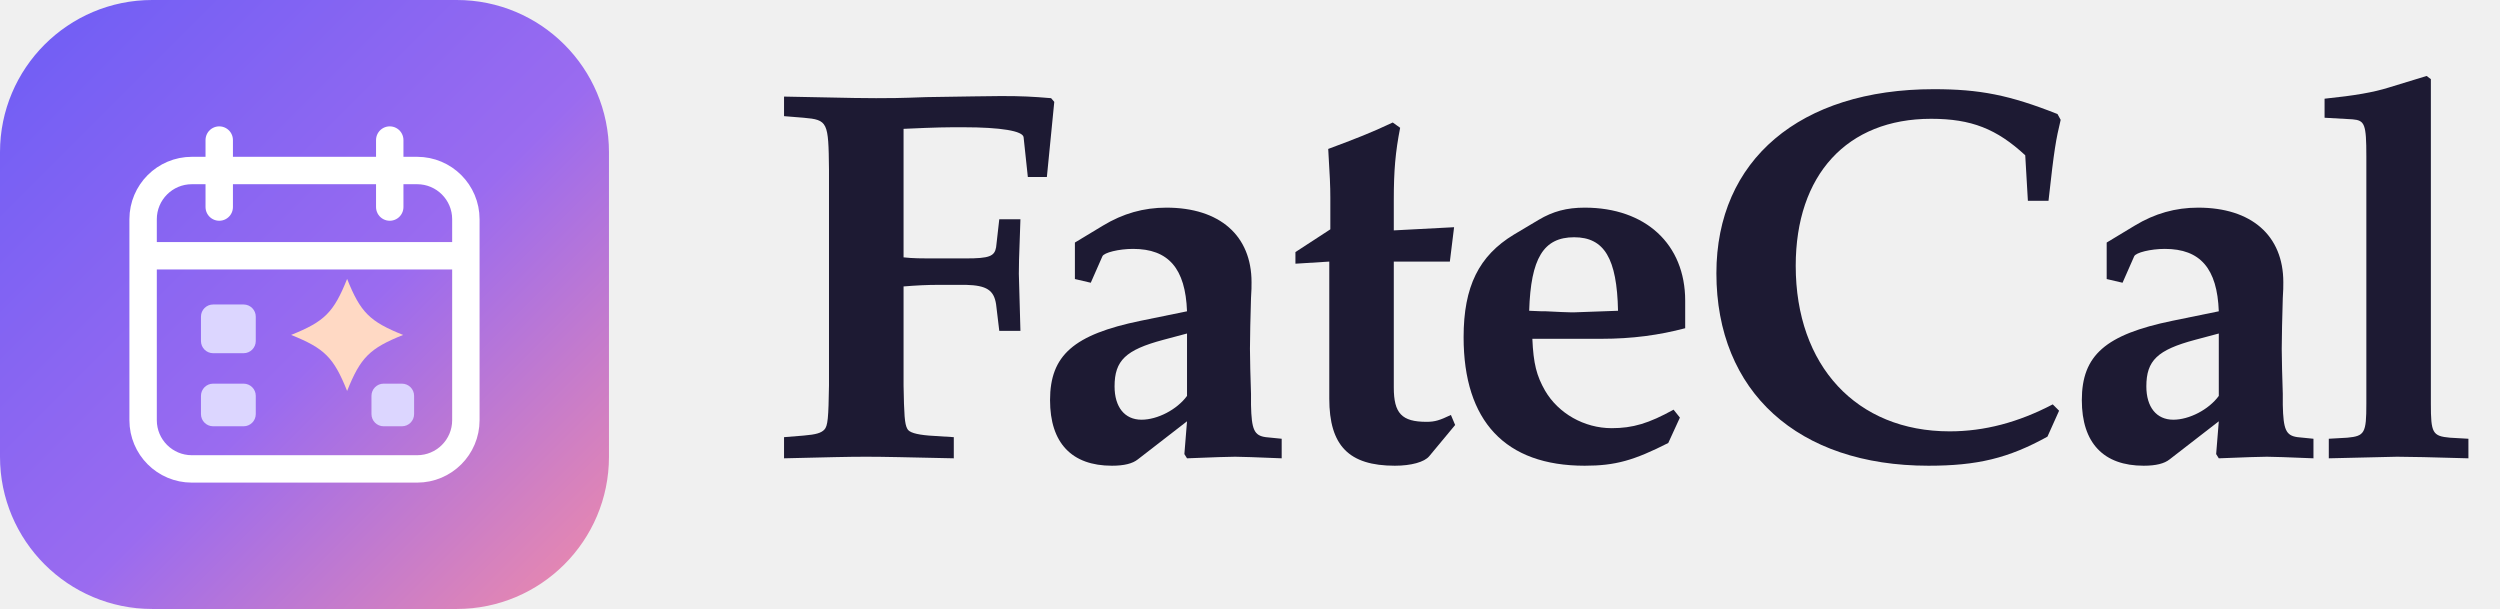
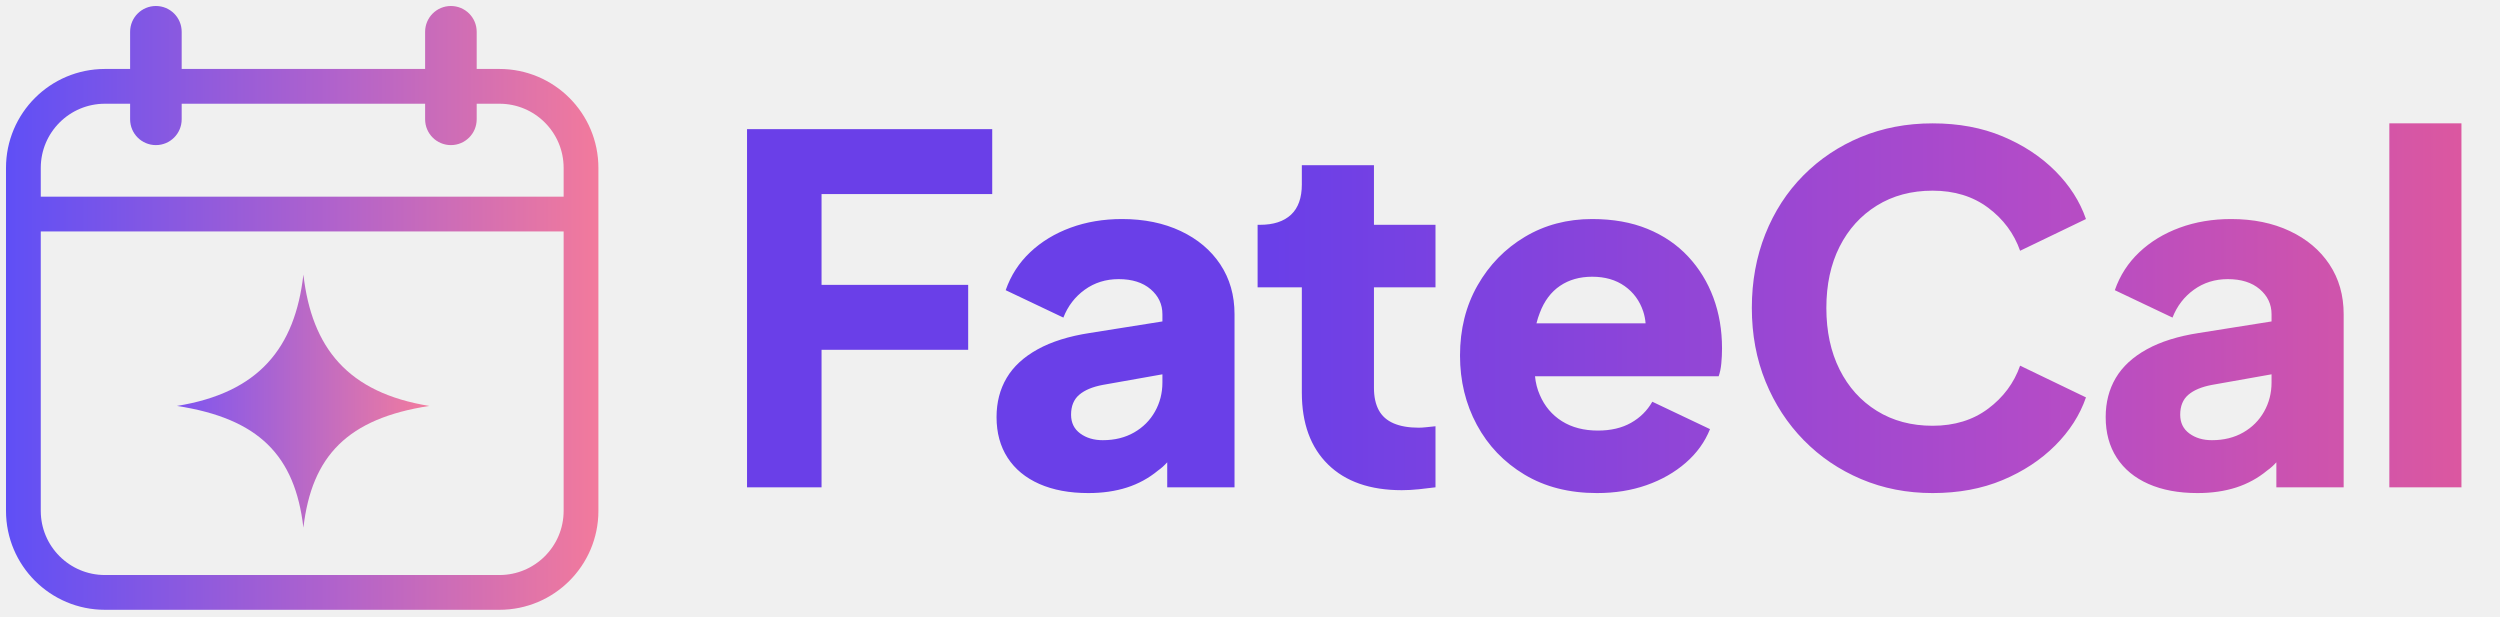
- <svg xmlns="http://www.w3.org/2000/svg" viewBox="0 0 312 76" width="312" height="76" role="img" aria-label="FateCal logo">
-   <g transform="translate(0 0) scale(1)">
-     <g transform="scale(.76)">
-       <defs>
-         <linearGradient id="fcg" x1="0" y1="0" x2="1" y2="1">
-           <stop offset="0" stop-color="#6D5DF5" />
-           <stop offset=".55" stop-color="#9A6BF0" />
-           <stop offset="1" stop-color="#F08BA8" />
-         </linearGradient>
-       </defs>
-       <rect width="100" height="100" rx="25" fill="url(#fcg)" />
-       <g stroke="#FFFFFF" stroke-width="4.5" stroke-linecap="round" fill="none">
-         <rect x="23.5" y="28" width="53" height="49" rx="8" />
-         <path d="M24 42h52M36 23v11m28-11v11" />
-       </g>
-       <g fill="#DCD6FF">
-         <rect x="33" y="50" width="9" height="8" rx="2" />
-         <rect x="33" y="63" width="9" height="7" rx="2" />
-         <rect x="61" y="63" width="7" height="7" rx="2" />
-       </g>
-       <path fill="#FFD9C4" d="M57 45.8c2.2 5.5 3.7 7 9.2 9.2-5.5 2.2-7 3.7-9.2 9.2-2.2-5.5-3.7-7-9.2-9.2 5.5-2.2 7-3.7 9.2-9.2Z" />
+ <svg xmlns="http://www.w3.org/2000/svg" viewBox="0 0 405.6 100" width="405.6" height="100" role="img" aria-label="FateCal">
+   <defs>
+     <linearGradient id="lm" gradientUnits="userSpaceOnUse" x1="130" y1="0" x2="1118" y2="0">
+       <stop offset="0" stop-color="#5F4FF6" />
+       <stop offset=".55" stop-color="#B062CC" />
+       <stop offset="1" stop-color="#F27A9C" />
+     </linearGradient>
+     <linearGradient id="ls" gradientUnits="userSpaceOnUse" x1="415" y1="0" x2="836" y2="0">
+       <stop offset="0" stop-color="#7E55F0" />
+       <stop offset="1" stop-color="#F37C9E" />
+     </linearGradient>
+     <linearGradient id="lw" gradientUnits="userSpaceOnUse" x1="116.054" y1="0" x2="403.64" y2="0">
+       <stop offset="0" stop-color="#6A3FE8" />
+       <stop offset=".55" stop-color="#B24BC8" />
+       <stop offset="1" stop-color="#EE5D8E" />
+     </linearGradient>
+   </defs>
+   <g transform="scale(0.09728) translate(-120 -120)">
+     <g fill="none" stroke="url(#lm)" stroke-width="58">
+       <rect x="159" y="264" width="930" height="844" rx="136" />
+       <path d="M159 477H1089" />
    </g>
-     <g fill="#1D1A33" transform="translate(96 57) scale(.066 -.066)">
-       <path transform="translate(0 0)" d="M254 620C320 623 333 623 367 623C438 623 480 616 481 604L489 529H525L539 671L533 678C497 681 478 682 438 682C410 682 374 681 297 680C245 678 226 678 202 678C176 678 176 678 28 681V644L65 641C111 637 112 633 113 543V135C112 74 111 58 104 51C98 45 89 42 65 40L28 37V-3C112 -1 148 0 183 0C217 0 256 -1 349 -3V37L302 40C278 42 264 46 261 53C256 62 255 79 254 135V322C279 324 298 325 321 325H372C411 324 425 315 429 288L435 238H475L472 346C472 357 472 372 475 449H435L429 396C426 379 416 375 372 375H321C284 375 273 375 254 377Z" />
-       <path transform="translate(491 0)" d="M299 67 294 5 299 -3C352 -1 375 0 390 0C404 0 426 -1 478 -3V34L448 37C426 40 421 51 420 98V119C419 153 418 181 418 204C418 229 419 262 420 300C421 313 421 323 421 330C421 418 361 471 260 471C217 471 178 460 140 437L87 405V336L117 329L139 379C142 386 170 393 197 393C264 393 296 356 299 275L211 257C85 231 40 192 40 107C40 26 81 -17 157 -17C180 -17 196 -13 206 -5ZM299 115C280 89 243 70 213 70C181 70 162 94 162 133C162 182 183 202 254 221L299 233Z" />
-       <path transform="translate(973 0)" d="M324 60 316 79C295 69 286 66 270 66C223 66 208 82 208 131V369H314L322 434L208 428V486C208 541 211 576 220 622L206 632C166 613 135 601 84 582C87 532 88 512 88 490V430L22 387V365L86 369V110C86 21 123 -17 210 -17C241 -17 266 -10 275 1Z" />
-       <path transform="translate(1271 0)" d="M461 295C461 402 386 471 271 471C237 471 211 464 184 448L137 420C71 380 42 322 42 226C42 67 121 -17 271 -17C329 -17 364 -7 429 26L451 74L439 89C392 63 362 54 322 54C270 54 221 82 196 125C180 153 174 176 172 223H303C361 223 412 230 461 243ZM250 273H246C237 273 220 274 198 275C193 275 184 275 166 276C169 375 193 415 251 415C308 415 332 375 334 276Z" />
-       <path transform="translate(1747 0)" d="M692 87 680 99C615 65 551 48 485 48C309 48 194 172 194 361C194 533 291 639 450 639C526 639 574 620 628 570L633 484H672C683 584 686 599 695 637L689 648C598 684 542 695 455 695C202 695 44 561 44 347C44 123 198 -17 445 -17C537 -17 596 -3 670 38Z" />
-       <path transform="translate(2442 0)" d="M299 67 294 5 299 -3C352 -1 375 0 390 0C404 0 426 -1 478 -3V34L448 37C426 40 421 51 420 98V119C419 153 418 181 418 204C418 229 419 262 420 300C421 313 421 323 421 330C421 418 361 471 260 471C217 471 178 460 140 437L87 405V336L117 329L139 379C142 386 170 393 197 393C264 393 296 356 299 275L211 257C85 231 40 192 40 107C40 26 81 -17 157 -17C180 -17 196 -13 206 -5ZM299 115C280 89 243 70 213 70C181 70 162 94 162 133C162 182 183 202 254 221L299 233Z" />
-       <path transform="translate(2917 0)" d="M24 641 77 638C100 636 103 629 103 568V100C103 45 100 39 67 36L32 34V-3L161 0C181 0 229 -1 296 -3V34L261 36C228 39 225 45 225 100V714L217 720L145 698C116 689 82 683 24 677Z" />
+     <g fill="url(#lm)">
+       <rect x="337" y="130" width="86" height="232" rx="43" />
+       <rect x="829" y="130" width="86" height="232" rx="43" />
    </g>
+     <path fill="url(#ls)" d="M626 578C640 700 700 775 836 797C700 818 640 880 626 1000C612 880 552 818 415 797C552 775 612 700 626 578Z" />
+   </g>
+   <g transform="translate(116.05 79.06) scale(0.78)">
+     <path fill="url(#lw)" d="M22.10 0L6.60 0L6.60-74.50L57.60-74.50L57.60-61L22.10-61L22.10-42.10L52.60-42.10L52.60-28.60L22.10-28.60M77.60 1.20Q71.70 1.20 67.40-0.70Q63.10-2.60 60.80-6.15Q58.50-9.70 58.50-14.60Q58.50-19.20 60.60-22.75Q62.70-26.30 67.05-28.70Q71.40-31.10 77.90-32.10L93-34.50L93-36Q93-39.10 90.55-41.20Q88.10-43.30 83.90-43.30Q79.90-43.30 76.85-41.10Q73.80-38.90 72.40-35.30L60.40-41Q62-45.60 65.50-48.90Q69-52.20 73.90-54Q78.80-55.80 84.60-55.80Q91.50-55.80 96.80-53.30Q102.10-50.80 105.05-46.35Q108-41.90 108-36L108 0L94 0L94-5.20Q93.10-4.20 92.10-3.50Q89.20-1.10 85.60 0.05Q82 1.20 77.60 1.20M93-21.80L93-23.50L80.60-21.30Q77.40-20.70 75.70-19.25Q74-17.80 74-15.10Q74-12.60 75.90-11.20Q77.80-9.80 80.60-9.80Q84.30-9.80 87.10-11.40Q89.90-13 91.45-15.75Q93-18.50 93-21.80M142.80 0.60Q132.90 0.60 127.45-4.75Q122-10.10 122-19.70L122-41.60L112.80-41.60L112.80-54.60L113.30-54.60Q117.50-54.60 119.75-56.70Q122-58.80 122-63L122-67L137-67L137-54.60L149.80-54.60L149.80-41.60L137-41.60L137-20.70Q137-17.90 138-16.05Q139-14.20 141.10-13.30Q143.20-12.40 146.30-12.40Q147-12.40 147.90-12.50Q148.80-12.60 149.80-12.70L149.80 0Q148.30 0.20 146.40 0.40Q144.50 0.60 142.80 0.60M183.40 1.20Q174.70 1.20 168.30-2.65Q161.90-6.50 158.40-13Q154.90-19.50 154.90-27.40Q154.90-35.60 158.55-42Q162.20-48.40 168.40-52.10Q174.60-55.80 182.40-55.80Q188.90-55.80 193.90-53.75Q198.90-51.70 202.35-48Q205.80-44.30 207.60-39.45Q209.40-34.60 209.40-28.90Q209.40-27.30 209.25-25.75Q209.10-24.20 208.70-23.10L170.50-23.10Q170.70-21 171.50-19.20Q173-15.70 176.10-13.75Q179.20-11.80 183.60-11.80Q187.60-11.80 190.45-13.40Q193.30-15 194.90-17.80L206.90-12.10Q205.30-8.10 201.85-5.10Q198.40-2.10 193.70-0.45Q189 1.20 183.40 1.20M170.80-34.10L193.50-34.10Q193.40-35.40 193-36.60Q191.90-39.90 189.15-41.85Q186.40-43.80 182.40-43.80Q178.50-43.80 175.70-41.90Q172.90-40 171.50-36.30Q171.10-35.30 170.80-34.10M253.20 1.20Q245.20 1.20 238.35-1.70Q231.50-4.60 226.40-9.80Q221.30-15 218.45-22Q215.60-29 215.60-37.30Q215.60-45.60 218.40-52.65Q221.20-59.70 226.30-64.85Q231.40-70 238.25-72.85Q245.10-75.70 253.20-75.70Q261.30-75.70 267.75-73Q274.20-70.30 278.70-65.80Q283.20-61.30 285.10-55.80L271.40-49.20Q269.50-54.60 264.75-58.15Q260-61.70 253.20-61.70Q246.60-61.70 241.60-58.60Q236.60-55.50 233.85-50.05Q231.10-44.60 231.10-37.30Q231.10-30 233.85-24.50Q236.60-19 241.60-15.90Q246.60-12.80 253.20-12.80Q260-12.80 264.75-16.35Q269.50-19.90 271.40-25.30L285.10-18.70Q283.20-13.20 278.70-8.70Q274.20-4.20 267.75-1.50Q261.30 1.20 253.20 1.20M308.30 1.20Q302.40 1.20 298.10-0.70Q293.80-2.60 291.50-6.15Q289.20-9.70 289.20-14.60Q289.20-19.20 291.30-22.75Q293.40-26.30 297.75-28.70Q302.10-31.10 308.60-32.10L323.70-34.50L323.70-36Q323.70-39.10 321.25-41.20Q318.80-43.30 314.60-43.30Q310.60-43.30 307.55-41.10Q304.50-38.90 303.10-35.30L291.10-41Q292.70-45.60 296.20-48.90Q299.70-52.20 304.60-54Q309.50-55.80 315.30-55.80Q322.20-55.80 327.50-53.30Q332.80-50.80 335.75-46.35Q338.70-41.90 338.70-36L338.70 0L324.70 0L324.70-5.20Q323.80-4.20 322.80-3.50Q319.90-1.10 316.30 0.05Q312.70 1.20 308.30 1.20M323.70-21.80L323.70-23.50L311.30-21.30Q308.10-20.70 306.40-19.25Q304.70-17.80 304.70-15.10Q304.70-12.60 306.60-11.20Q308.50-9.80 311.30-9.80Q315-9.80 317.80-11.40Q320.60-13 322.15-15.75Q323.70-18.50 323.70-21.80M363.20 0L348.20 0L348.20-75.70L363.20-75.70" />
  </g>
</svg>
